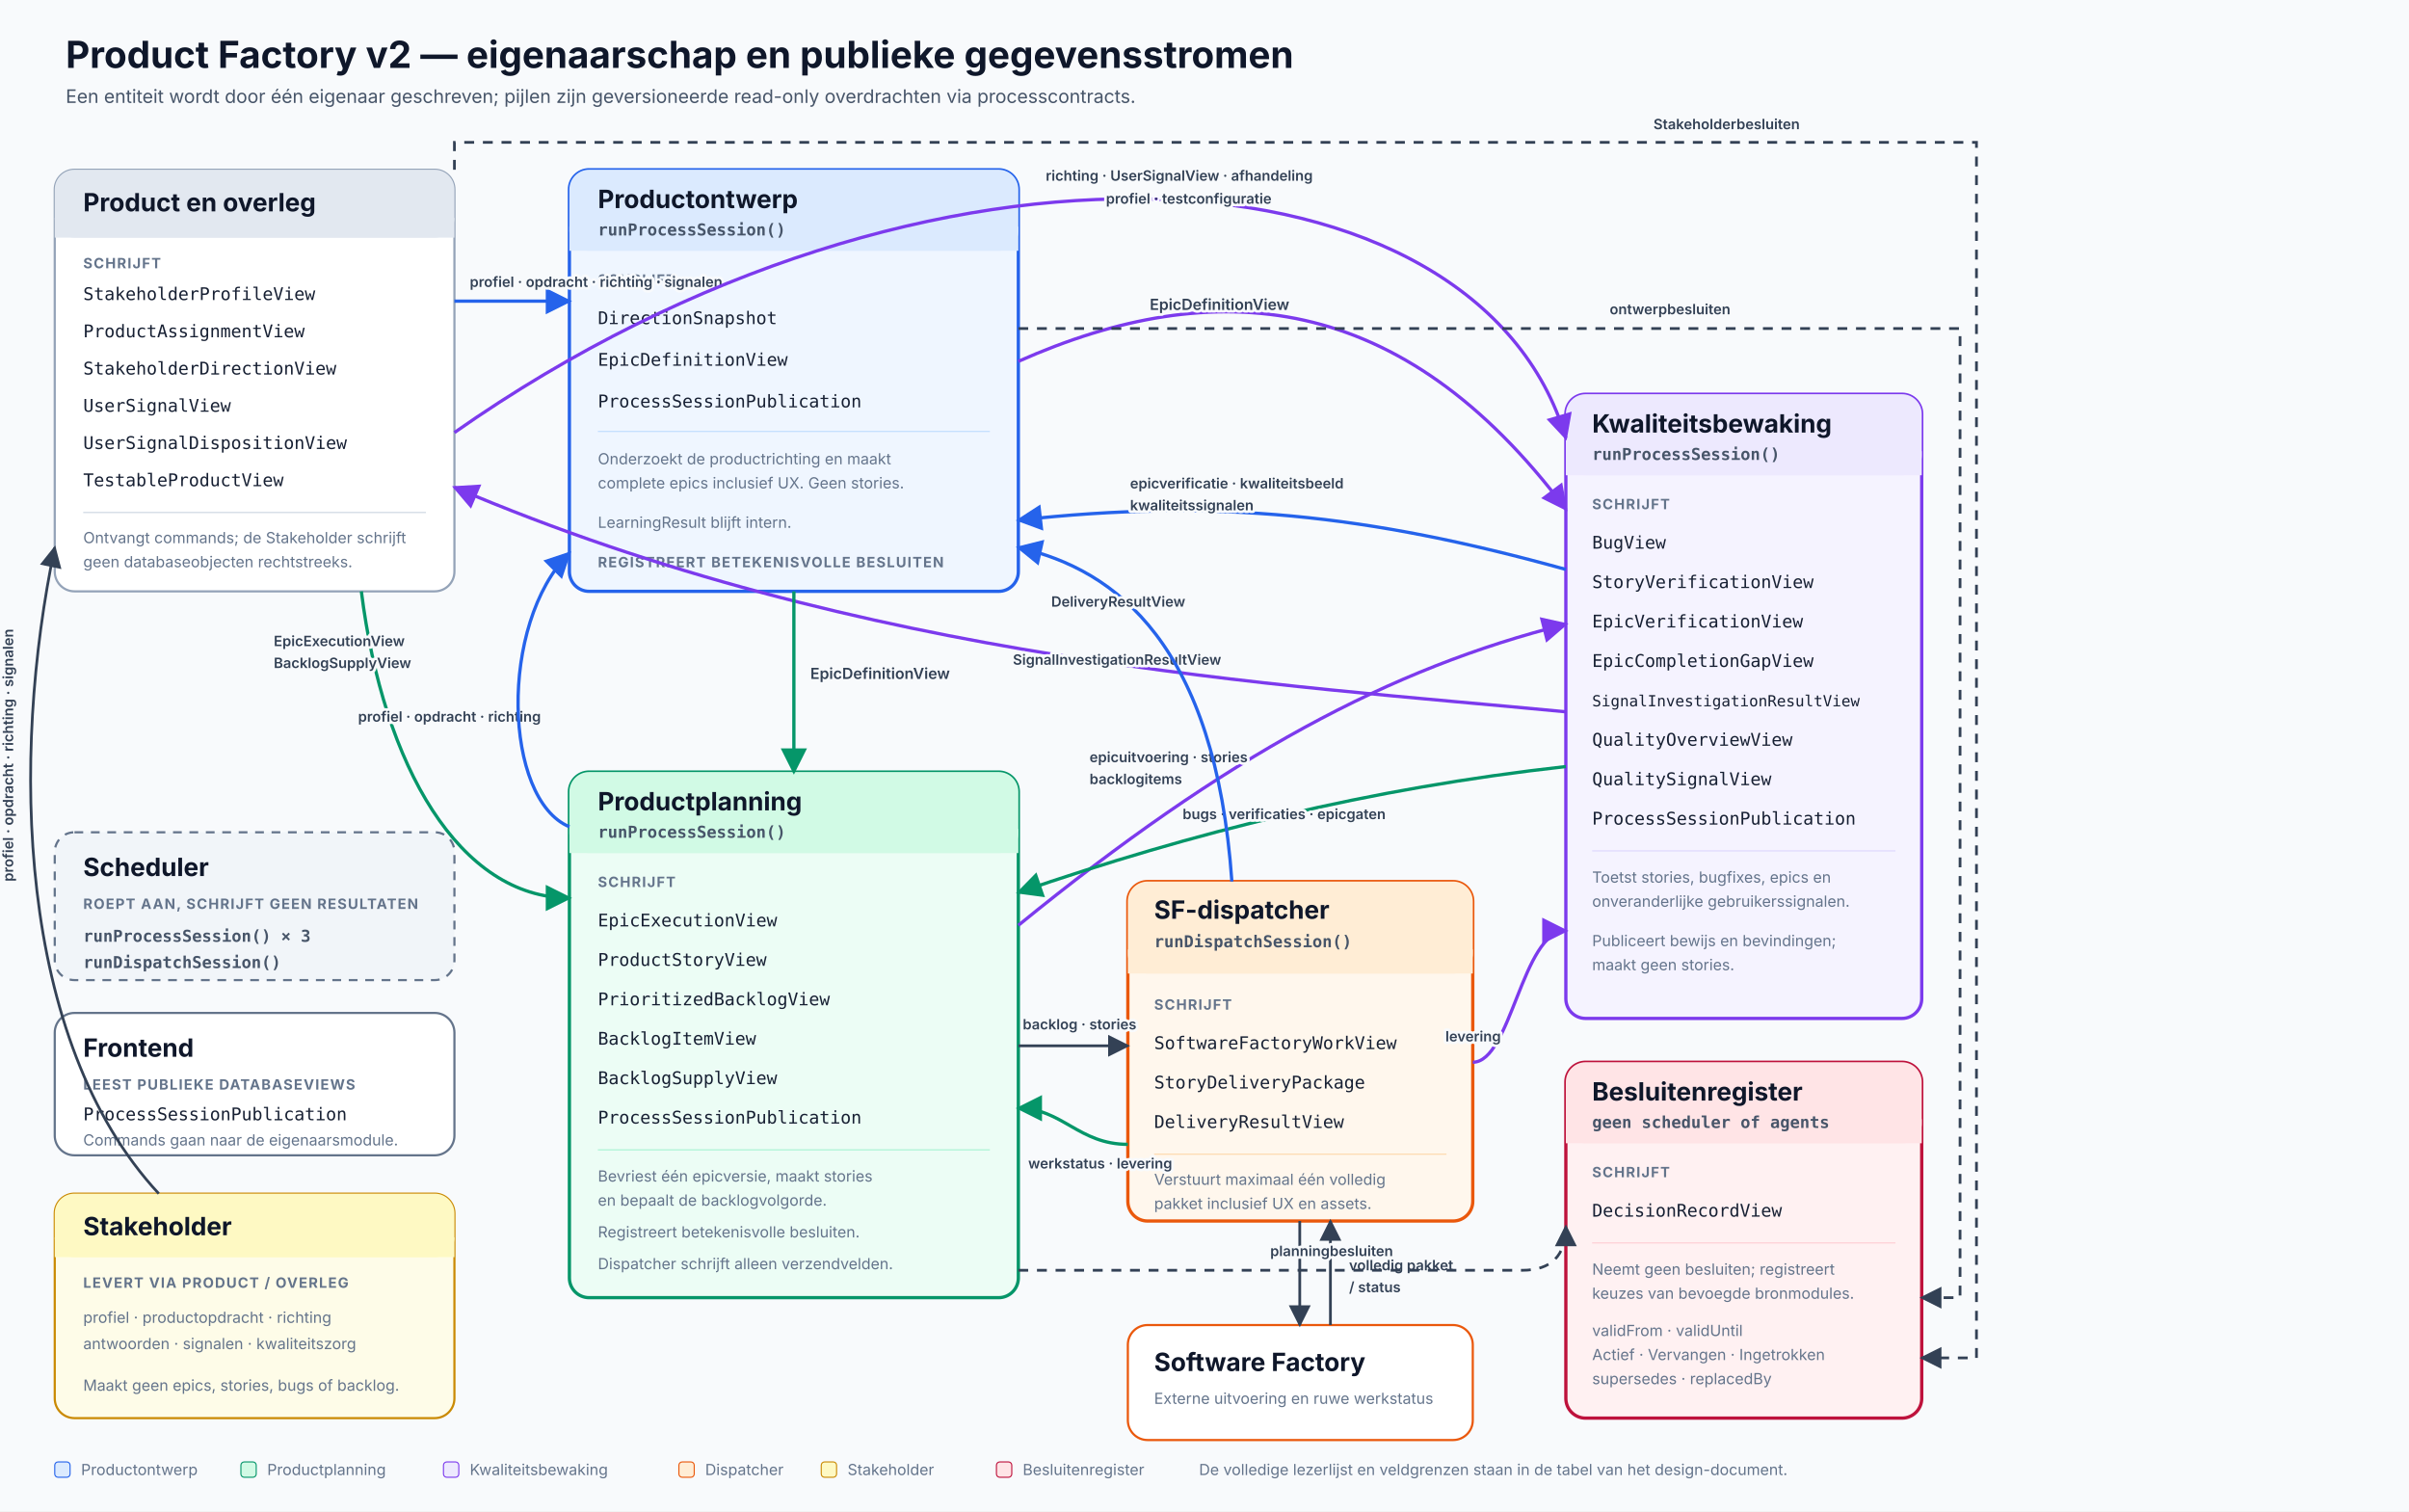
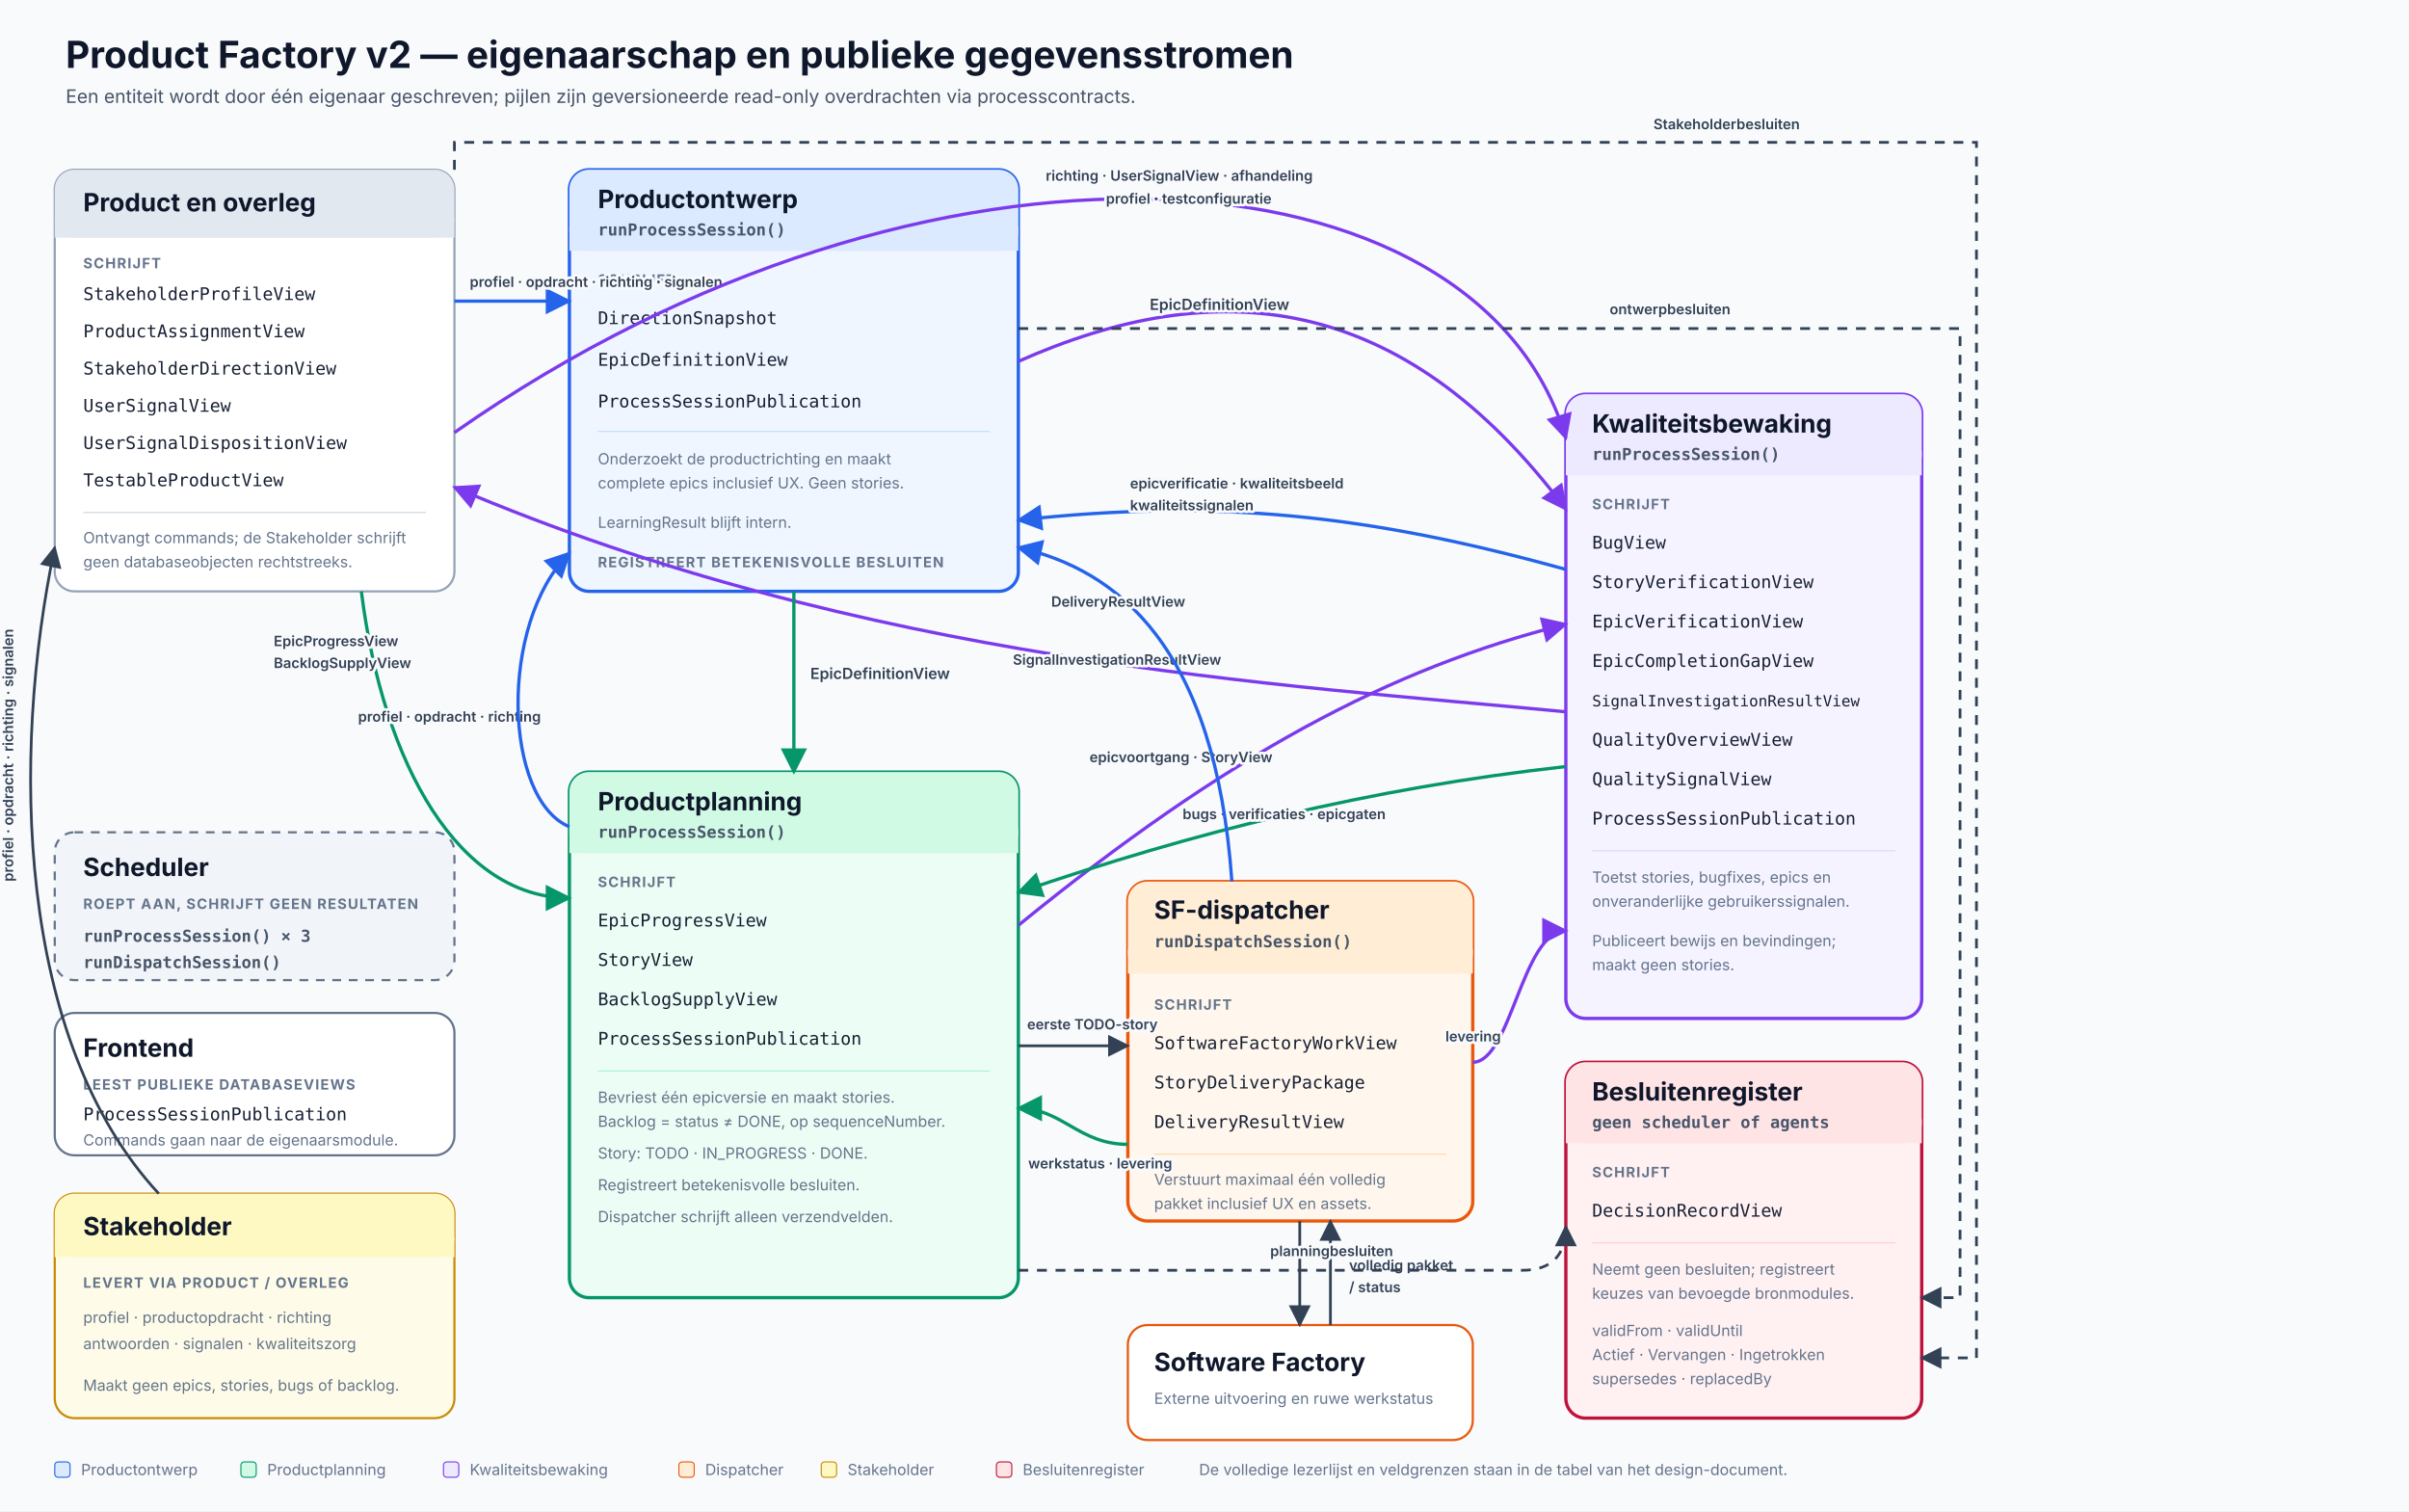
<svg xmlns="http://www.w3.org/2000/svg" width="2200" height="1380" viewBox="0 0 2200 1380" role="img" aria-labelledby="title desc">
  <defs>
    <marker id="arrow" viewBox="0 0 10 10" refX="9" refY="5" markerWidth="8" markerHeight="8" orient="auto-start-reverse">
      <path d="M 0 0 L 10 5 L 0 10 z" fill="#334155" />
    </marker>
    <marker id="arrowBlue" viewBox="0 0 10 10" refX="9" refY="5" markerWidth="8" markerHeight="8" orient="auto-start-reverse">
      <path d="M 0 0 L 10 5 L 0 10 z" fill="#2563eb" />
    </marker>
    <marker id="arrowGreen" viewBox="0 0 10 10" refX="9" refY="5" markerWidth="8" markerHeight="8" orient="auto-start-reverse">
      <path d="M 0 0 L 10 5 L 0 10 z" fill="#059669" />
    </marker>
    <marker id="arrowPurple" viewBox="0 0 10 10" refX="9" refY="5" markerWidth="8" markerHeight="8" orient="auto-start-reverse">
      <path d="M 0 0 L 10 5 L 0 10 z" fill="#7c3aed" />
    </marker>
    <style>
      .title { font: 700 34px Inter, Arial, sans-serif; fill: #0f172a; }
      .subtitle { font: 400 17px Inter, Arial, sans-serif; fill: #475569; }
      .box-title { font: 700 23px Inter, Arial, sans-serif; fill: #0f172a; }
      .function { font: 600 15px ui-monospace, SFMono-Regular, Menlo, monospace; fill: #475569; }
      .owner-label { font: 700 13px Inter, Arial, sans-serif; letter-spacing: 1px; fill: #64748b; }
      .entity { font: 500 16px ui-monospace, SFMono-Regular, Menlo, monospace; fill: #172033; }
      .note { font: 400 14px Inter, Arial, sans-serif; fill: #64748b; }
      .flow { font: 600 14px Inter, Arial, sans-serif; fill: #334155; paint-order: stroke; stroke: #f8fafc; stroke-width: 5px; stroke-linejoin: round; }
      .flow-small { font: 600 13px Inter, Arial, sans-serif; fill: #334155; paint-order: stroke; stroke: #f8fafc; stroke-width: 5px; stroke-linejoin: round; }
      .line { fill: none; stroke: #334155; stroke-width: 2.5; marker-end: url(#arrow); }
      .blue-line { fill: none; stroke: #2563eb; stroke-width: 3; marker-end: url(#arrowBlue); }
      .green-line { fill: none; stroke: #059669; stroke-width: 3; marker-end: url(#arrowGreen); }
      .purple-line { fill: none; stroke: #7c3aed; stroke-width: 3; marker-end: url(#arrowPurple); }
      .dashed { stroke-dasharray: 9 8; }
    </style>
  </defs>
  <rect width="2200" height="1380" fill="#f8fafc" />
  <text x="60" y="62" class="title">Product Factory v2 — eigenaarschap en publieke gegevensstromen</text>
  <text x="60" y="94" class="subtitle">Een entiteit wordt door één eigenaar geschreven; pijlen zijn geversioneerde read-only overdrachten via processcontracts.</text>
  <rect x="50" y="155" width="365" height="385" rx="18" fill="#ffffff" stroke="#94a3b8" stroke-width="2" />
  <rect x="50" y="155" width="365" height="62" rx="18" fill="#e2e8f0" />
  <path d="M50 199 V217 H415 V199" fill="#e2e8f0" />
  <text x="76" y="193" class="box-title">Product en overleg</text>
  <text x="76" y="245" class="owner-label">SCHRIJFT</text>
  <text x="76" y="274" class="entity">StakeholderProfileView</text>
  <text x="76" y="308" class="entity">ProductAssignmentView</text>
  <text x="76" y="342" class="entity">StakeholderDirectionView</text>
  <text x="76" y="376" class="entity">UserSignalView</text>
  <text x="76" y="410" class="entity">UserSignalDispositionView</text>
  <text x="76" y="444" class="entity">TestableProductView</text>
  <line x1="76" y1="468" x2="389" y2="468" stroke="#cbd5e1" />
  <text x="76" y="496" class="note">Ontvangt commands; de Stakeholder schrijft</text>
  <text x="76" y="518" class="note">geen databaseobjecten rechtstreeks.</text>
  <rect x="520" y="155" width="410" height="385" rx="18" fill="#eff6ff" stroke="#2563eb" stroke-width="3" />
  <rect x="520" y="155" width="410" height="74" rx="18" fill="#dbeafe" />
  <path d="M520 207 V229 H930 V207" fill="#dbeafe" />
  <text x="546" y="190" class="box-title">Productontwerp</text>
  <text x="546" y="215" class="function">runProcessSession()</text>
  <text x="546" y="260" class="owner-label">SCHRIJFT</text>
  <text x="546" y="296" class="entity">DirectionSnapshot</text>
  <text x="546" y="334" class="entity">EpicDefinitionView</text>
  <text x="546" y="372" class="entity">ProcessSessionPublication</text>
  <line x1="546" y1="394" x2="904" y2="394" stroke="#bfdbfe" />
  <text x="546" y="424" class="note">Onderzoekt de productrichting en maakt</text>
  <text x="546" y="446" class="note">complete epics inclusief UX. Geen stories.</text>
  <text x="546" y="482" class="note">LearningResult blijft intern.</text>
  <text x="546" y="518" class="owner-label">REGISTREERT BETEKENISVOLLE BESLUITEN</text>
  <rect x="520" y="705" width="410" height="480" rx="18" fill="#ecfdf5" stroke="#059669" stroke-width="3" />
  <rect x="520" y="705" width="410" height="74" rx="18" fill="#d1fae5" />
  <path d="M520 757 V779 H930 V757" fill="#d1fae5" />
  <text x="546" y="740" class="box-title">Productplanning</text>
  <text x="546" y="765" class="function">runProcessSession()</text>
  <text x="546" y="810" class="owner-label">SCHRIJFT</text>
-   <text x="546" y="846" class="entity">EpicExecutionView</text>
-   <text x="546" y="882" class="entity">ProductStoryView</text>
-   <text x="546" y="918" class="entity">PrioritizedBacklogView</text>
-   <text x="546" y="954" class="entity">BacklogItemView</text>
-   <text x="546" y="990" class="entity">BacklogSupplyView</text>
-   <text x="546" y="1026" class="entity">ProcessSessionPublication</text>
-   <line x1="546" y1="1050" x2="904" y2="1050" stroke="#a7f3d0" />
-   <text x="546" y="1079" class="note">Bevriest één epicversie, maakt stories</text>
-   <text x="546" y="1101" class="note">en bepaalt de backlogvolgorde.</text>
-   <text x="546" y="1130" class="note">Registreert betekenisvolle besluiten.</text>
-   <text x="546" y="1159" class="note">Dispatcher schrijft alleen verzendvelden.</text>
+   <text x="546" y="846" class="entity">EpicProgressView</text>
+   <text x="546" y="882" class="entity">StoryView</text>
+   <text x="546" y="918" class="entity">BacklogSupplyView</text>
+   <text x="546" y="954" class="entity">ProcessSessionPublication</text>
+   <line x1="546" y1="978" x2="904" y2="978" stroke="#a7f3d0" />
+   <text x="546" y="1007" class="note">Bevriest één epicversie en maakt stories.</text>
+   <text x="546" y="1029" class="note">Backlog = status ≠ DONE, op sequenceNumber.</text>
+   <text x="546" y="1058" class="note">Story: TODO · IN_PROGRESS · DONE.</text>
+   <text x="546" y="1087" class="note">Registreert betekenisvolle besluiten.</text>
+   <text x="546" y="1116" class="note">Dispatcher schrijft alleen verzendvelden.</text>
  <rect x="1030" y="805" width="315" height="310" rx="18" fill="#fff7ed" stroke="#ea580c" stroke-width="3" />
  <rect x="1030" y="805" width="315" height="84" rx="18" fill="#ffedd5" />
  <path d="M1030 867 V889 H1345 V867" fill="#ffedd5" />
  <text x="1054" y="839" class="box-title">SF-dispatcher</text>
  <text x="1054" y="865" class="function">runDispatchSession()</text>
  <text x="1054" y="922" class="owner-label">SCHRIJFT</text>
  <text x="1054" y="958" class="entity">SoftwareFactoryWorkView</text>
  <text x="1054" y="994" class="entity">StoryDeliveryPackage</text>
  <text x="1054" y="1030" class="entity">DeliveryResultView</text>
  <line x1="1054" y1="1054" x2="1321" y2="1054" stroke="#fed7aa" />
  <text x="1054" y="1082" class="note">Verstuurt maximaal één volledig</text>
  <text x="1054" y="1104" class="note">pakket inclusief UX en assets.</text>
  <rect x="1030" y="1210" width="315" height="105" rx="18" fill="#ffffff" stroke="#ea580c" stroke-width="2" />
  <text x="1054" y="1252" class="box-title">Software Factory</text>
  <text x="1054" y="1282" class="note">Externe uitvoering en ruwe werkstatus</text>
  <rect x="1430" y="360" width="325" height="570" rx="18" fill="#f5f3ff" stroke="#7c3aed" stroke-width="3" />
  <rect x="1430" y="360" width="325" height="74" rx="18" fill="#ede9fe" />
  <path d="M1430 412 V434 H1755 V412" fill="#ede9fe" />
  <text x="1454" y="395" class="box-title">Kwaliteitsbewaking</text>
  <text x="1454" y="420" class="function">runProcessSession()</text>
  <text x="1454" y="465" class="owner-label">SCHRIJFT</text>
  <text x="1454" y="501" class="entity">BugView</text>
  <text x="1454" y="537" class="entity">StoryVerificationView</text>
  <text x="1454" y="573" class="entity">EpicVerificationView</text>
  <text x="1454" y="609" class="entity">EpicCompletionGapView</text>
  <text x="1454" y="645" class="entity" style="font-size:14px">SignalInvestigationResultView</text>
  <text x="1454" y="681" class="entity">QualityOverviewView</text>
  <text x="1454" y="717" class="entity">QualitySignalView</text>
  <text x="1454" y="753" class="entity">ProcessSessionPublication</text>
  <line x1="1454" y1="777" x2="1731" y2="777" stroke="#ddd6fe" />
  <text x="1454" y="806" class="note">Toetst stories, bugfixes, epics en</text>
  <text x="1454" y="828" class="note">onveranderlijke gebruikerssignalen.</text>
  <text x="1454" y="864" class="note">Publiceert bewijs en bevindingen;</text>
  <text x="1454" y="886" class="note">maakt geen stories.</text>
  <rect x="50" y="760" width="365" height="135" rx="18" fill="#f1f5f9" stroke="#64748b" stroke-width="2" stroke-dasharray="8 7" />
  <text x="76" y="800" class="box-title">Scheduler</text>
  <text x="76" y="830" class="owner-label">ROEPT AAN, SCHRIJFT GEEN RESULTATEN</text>
  <text x="76" y="860" class="function">runProcessSession() × 3</text>
  <text x="76" y="884" class="function">runDispatchSession()</text>
  <rect x="50" y="925" width="365" height="130" rx="18" fill="#ffffff" stroke="#64748b" stroke-width="2" />
  <text x="76" y="965" class="box-title">Frontend</text>
  <text x="76" y="995" class="owner-label">LEEST PUBLIEKE DATABASEVIEWS</text>
  <text x="76" y="1023" class="entity">ProcessSessionPublication</text>
  <text x="76" y="1046" class="note">Commands gaan naar de eigenaarsmodule.</text>
  <rect x="50" y="1090" width="365" height="205" rx="18" fill="#fefce8" stroke="#ca8a04" stroke-width="2" />
  <rect x="50" y="1090" width="365" height="58" rx="18" fill="#fef9c3" />
  <path d="M50 1130 V1148 H415 V1130" fill="#fef9c3" />
  <text x="76" y="1128" class="box-title">Stakeholder</text>
  <text x="76" y="1176" class="owner-label">LEVERT VIA PRODUCT / OVERLEG</text>
  <text x="76" y="1208" class="note">profiel · productopdracht · richting</text>
  <text x="76" y="1232" class="note">antwoorden · signalen · kwaliteitszorg</text>
  <text x="76" y="1270" class="note">Maakt geen epics, stories, bugs of backlog.</text>
  <rect x="1430" y="970" width="325" height="325" rx="18" fill="#fff1f2" stroke="#be123c" stroke-width="3" />
  <rect x="1430" y="970" width="325" height="74" rx="18" fill="#ffe4e6" />
  <path d="M1430 1022 V1044 H1755 V1022" fill="#ffe4e6" />
  <text x="1454" y="1005" class="box-title">Besluitenregister</text>
  <text x="1454" y="1030" class="function">geen scheduler of agents</text>
  <text x="1454" y="1075" class="owner-label">SCHRIJFT</text>
  <text x="1454" y="1111" class="entity">DecisionRecordView</text>
  <line x1="1454" y1="1135" x2="1731" y2="1135" stroke="#fecdd3" />
  <text x="1454" y="1164" class="note">Neemt geen besluiten; registreert</text>
  <text x="1454" y="1186" class="note">keuzes van bevoegde bronmodules.</text>
  <text x="1454" y="1220" class="note">validFrom · validUntil</text>
  <text x="1454" y="1242" class="note">Actief · Vervangen · Ingetrokken</text>
  <text x="1454" y="1264" class="note">supersedes · replacedBy</text>
  <path d="M415 275 H520" class="blue-line" />
  <text x="429" y="262" class="flow-small">profiel · opdracht · richting · signalen</text>
  <path d="M330 540 C350 700 420 820 520 820" class="green-line" />
  <text x="327" y="659" class="flow-small">profiel · opdracht · richting</text>
  <path d="M415 395 C850 90 1350 130 1430 400" class="purple-line" />
  <text x="955" y="165" class="flow-small">richting · UserSignalView · afhandeling</text>
  <text x="1010" y="186" class="flow-small">profiel · testconfiguratie</text>
  <path d="M1430 650 C1170 625 790 605 415 445" class="purple-line" />
  <text x="925" y="607" class="flow-small">SignalInvestigationResultView</text>
  <path d="M725 540 V705" class="green-line" />
  <text x="740" y="620" class="flow">EpicDefinitionView</text>
  <path d="M930 330 C1110 250 1280 265 1430 465" class="purple-line" />
  <text x="1050" y="283" class="flow">EpicDefinitionView</text>
  <path d="M520 755 C460 730 455 570 520 505" class="blue-line" />
-   <text x="250" y="590" class="flow-small">EpicExecutionView</text>
+   <text x="250" y="590" class="flow-small">EpicProgressView</text>
  <text x="250" y="610" class="flow-small">BacklogSupplyView</text>
  <path d="M930 845 C1120 690 1270 610 1430 570" class="purple-line" />
-   <text x="995" y="696" class="flow-small">epicuitvoering · stories</text>
-   <text x="995" y="716" class="flow-small">backlogitems</text>
+   <text x="995" y="696" class="flow-small">epicvoortgang · StoryView</text>
  <path d="M1430 700 C1250 720 1090 760 930 815" class="green-line" />
  <text x="1080" y="748" class="flow-small">bugs · verificaties · epicgaten</text>
  <path d="M1430 520 C1250 470 1110 455 930 475" class="blue-line" />
  <text x="1032" y="446" class="flow-small">epicverificatie · kwaliteitsbeeld</text>
  <text x="1032" y="466" class="flow-small">kwaliteitssignalen</text>
  <path d="M930 955 H1030" class="line" />
-   <text x="934" y="940" class="flow-small">backlog · stories</text>
+   <text x="938" y="940" class="flow-small">eerste TODO-story</text>
  <path d="M1030 1045 C985 1045 970 1012 930 1012" class="green-line" />
  <text x="939" y="1067" class="flow-small">werkstatus · levering</text>
  <path d="M1345 970 C1380 970 1390 850 1430 850" class="purple-line" />
  <text x="1320" y="951" class="flow-small">levering</text>
  <path d="M1125 805 C1110 590 1020 520 930 500" class="blue-line" />
  <text x="960" y="554" class="flow-small">DeliveryResultView</text>
  <path d="M1187 1115 V1210" class="line" />
  <path d="M1215 1210 V1115" class="line" />
  <text x="1232" y="1160" class="flow-small">volledig pakket</text>
  <text x="1232" y="1180" class="flow-small">/ status</text>
  <path d="M145 1090 C15 950 10 690 50 500" class="line" />
  <text x="12" y="805" class="flow-small" transform="rotate(-90 12 805)">profiel · opdracht · richting · signalen</text>
  <path d="M930 300 H1790 V1185 H1755" class="line dashed" />
  <text x="1470" y="287" class="flow-small">ontwerpbesluiten</text>
  <path d="M415 155 V130 H1805 V1240 H1755" class="line dashed" />
  <text x="1510" y="118" class="flow-small">Stakeholderbesluiten</text>
  <path d="M930 1160 H1390 Q1430 1160 1430 1120" class="line dashed" />
  <text x="1160" y="1147" class="flow-small">planningbesluiten</text>
  <rect x="50" y="1335" width="14" height="14" rx="3" fill="#dbeafe" stroke="#2563eb" />
  <text x="74" y="1347" class="note">Productontwerp</text>
  <rect x="220" y="1335" width="14" height="14" rx="3" fill="#d1fae5" stroke="#059669" />
  <text x="244" y="1347" class="note">Productplanning</text>
  <rect x="405" y="1335" width="14" height="14" rx="3" fill="#ede9fe" stroke="#7c3aed" />
  <text x="429" y="1347" class="note">Kwaliteitsbewaking</text>
  <rect x="620" y="1335" width="14" height="14" rx="3" fill="#ffedd5" stroke="#ea580c" />
  <text x="644" y="1347" class="note">Dispatcher</text>
  <rect x="750" y="1335" width="14" height="14" rx="3" fill="#fef9c3" stroke="#ca8a04" />
  <text x="774" y="1347" class="note">Stakeholder</text>
  <rect x="910" y="1335" width="14" height="14" rx="3" fill="#ffe4e6" stroke="#be123c" />
  <text x="934" y="1347" class="note">Besluitenregister</text>
  <text x="1095" y="1347" class="note">De volledige lezerlijst en veldgrenzen staan in de tabel van het design-document.</text>
</svg>
